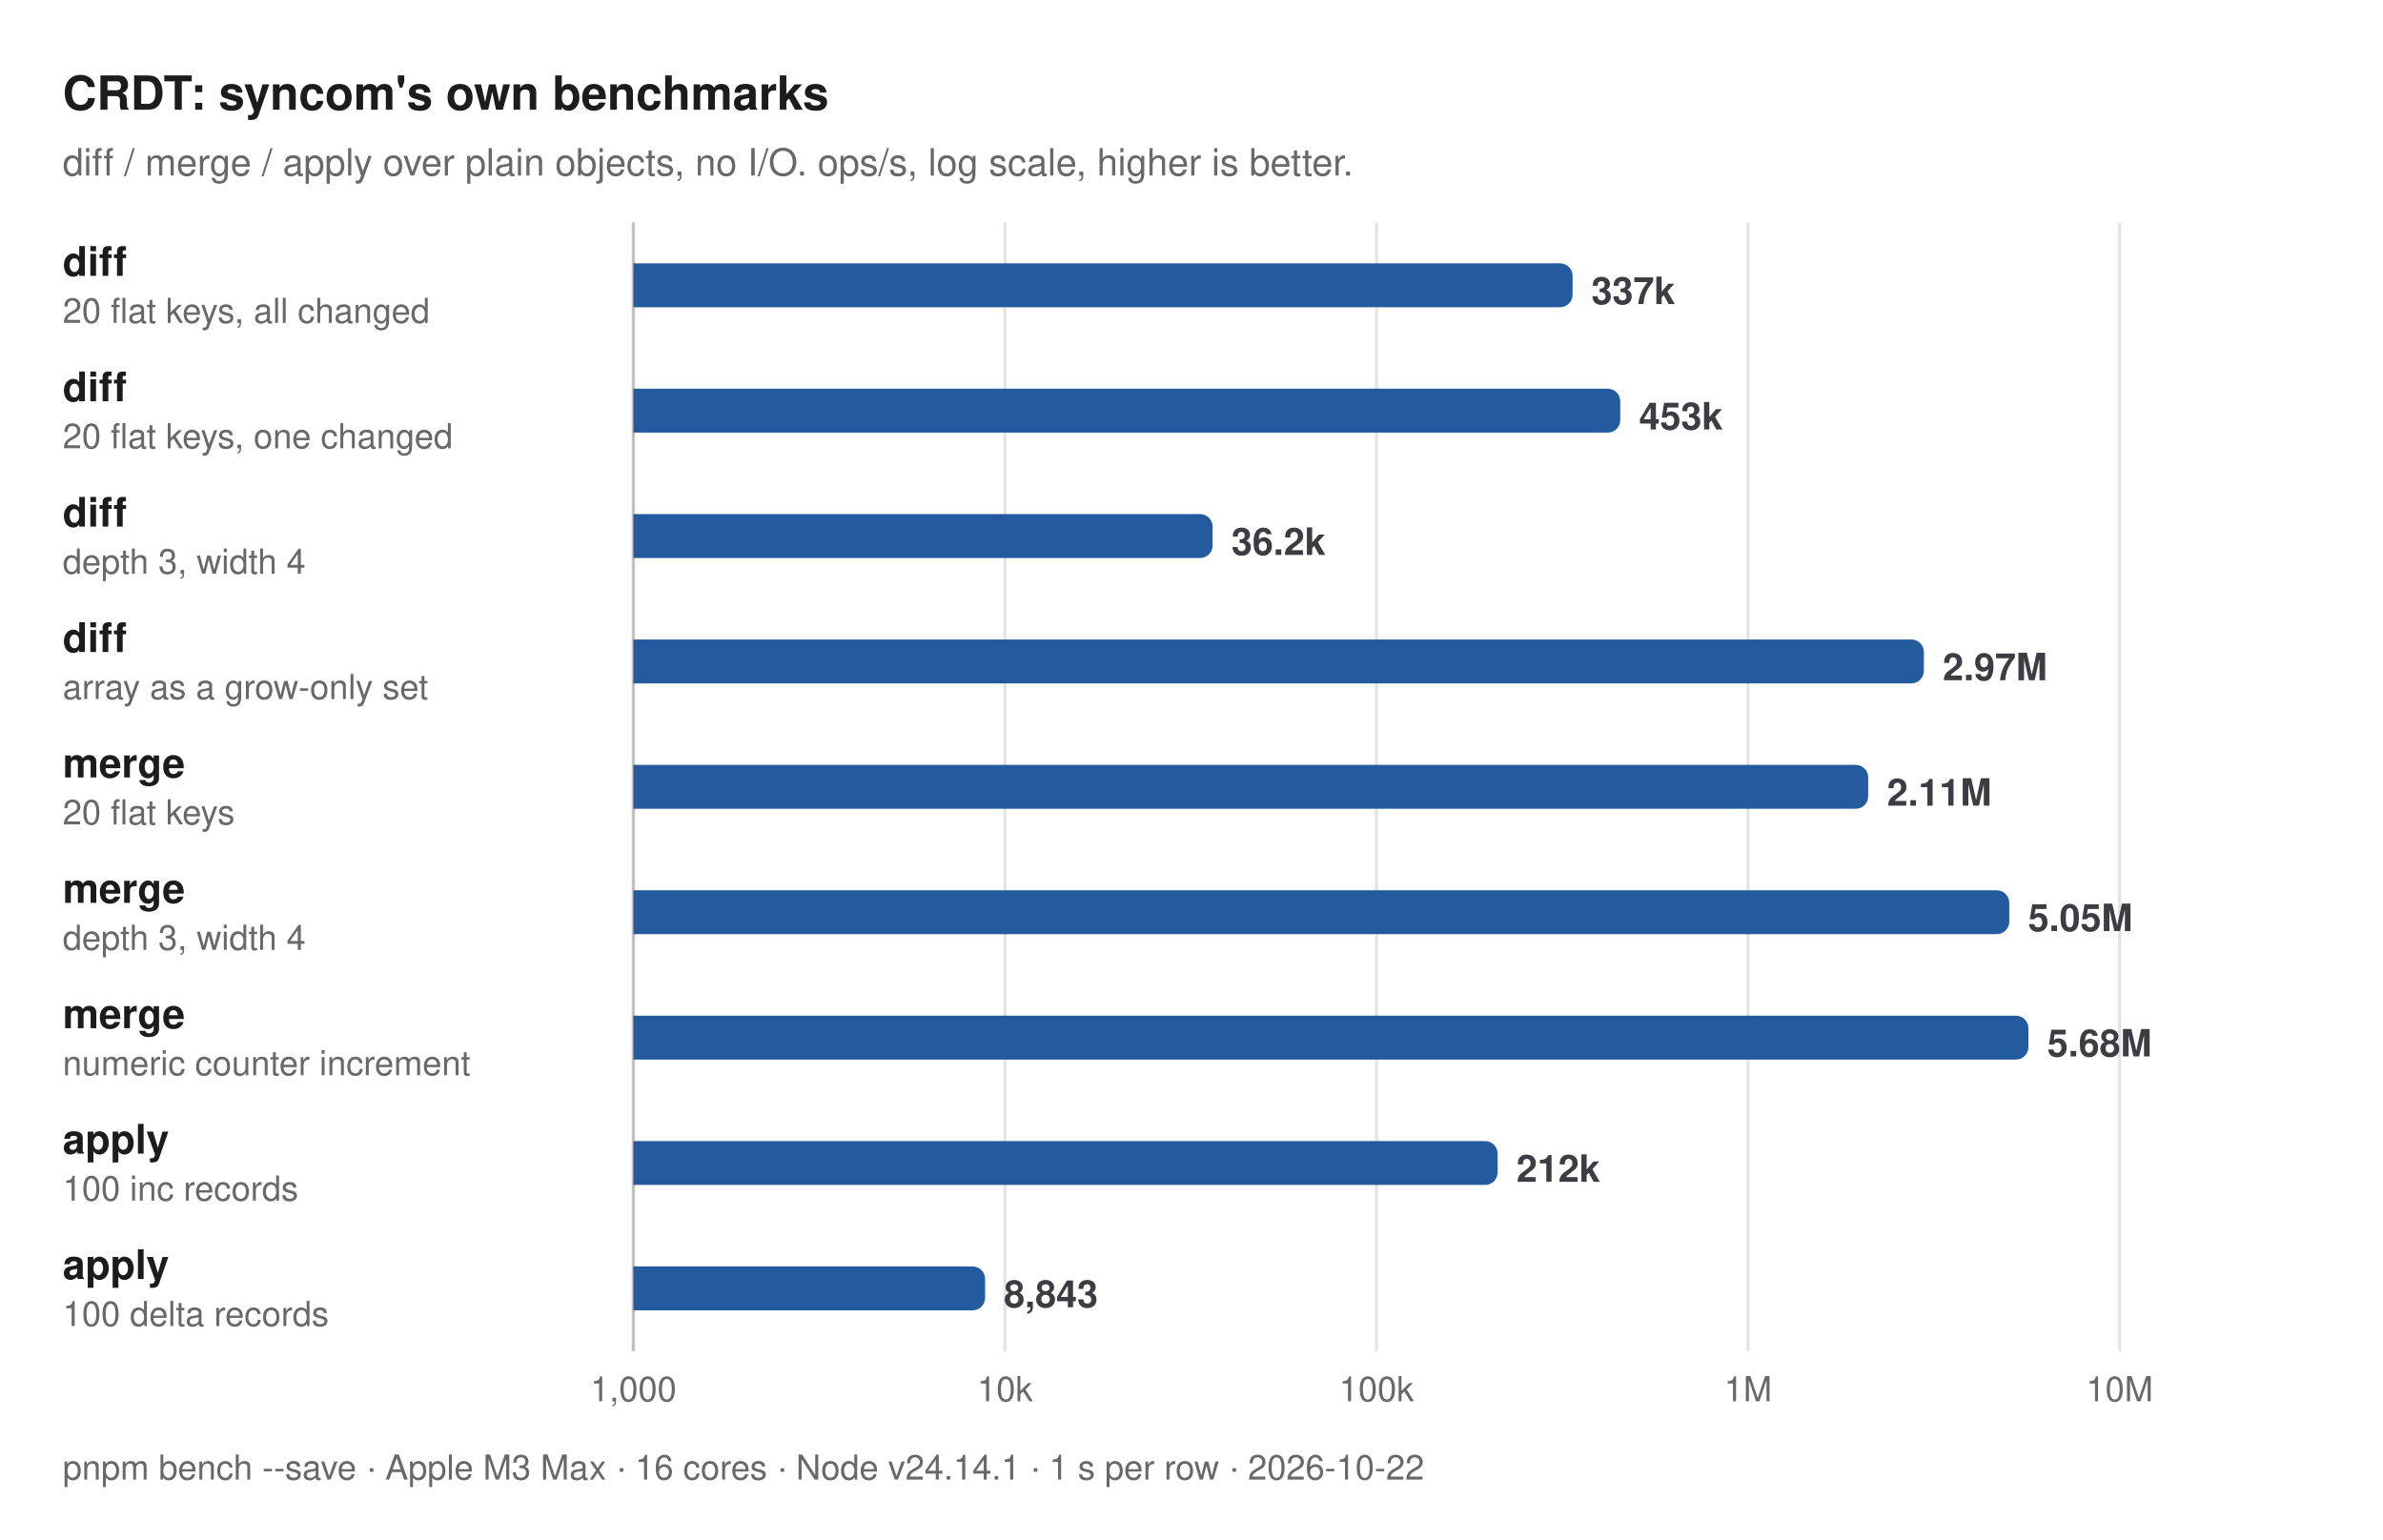
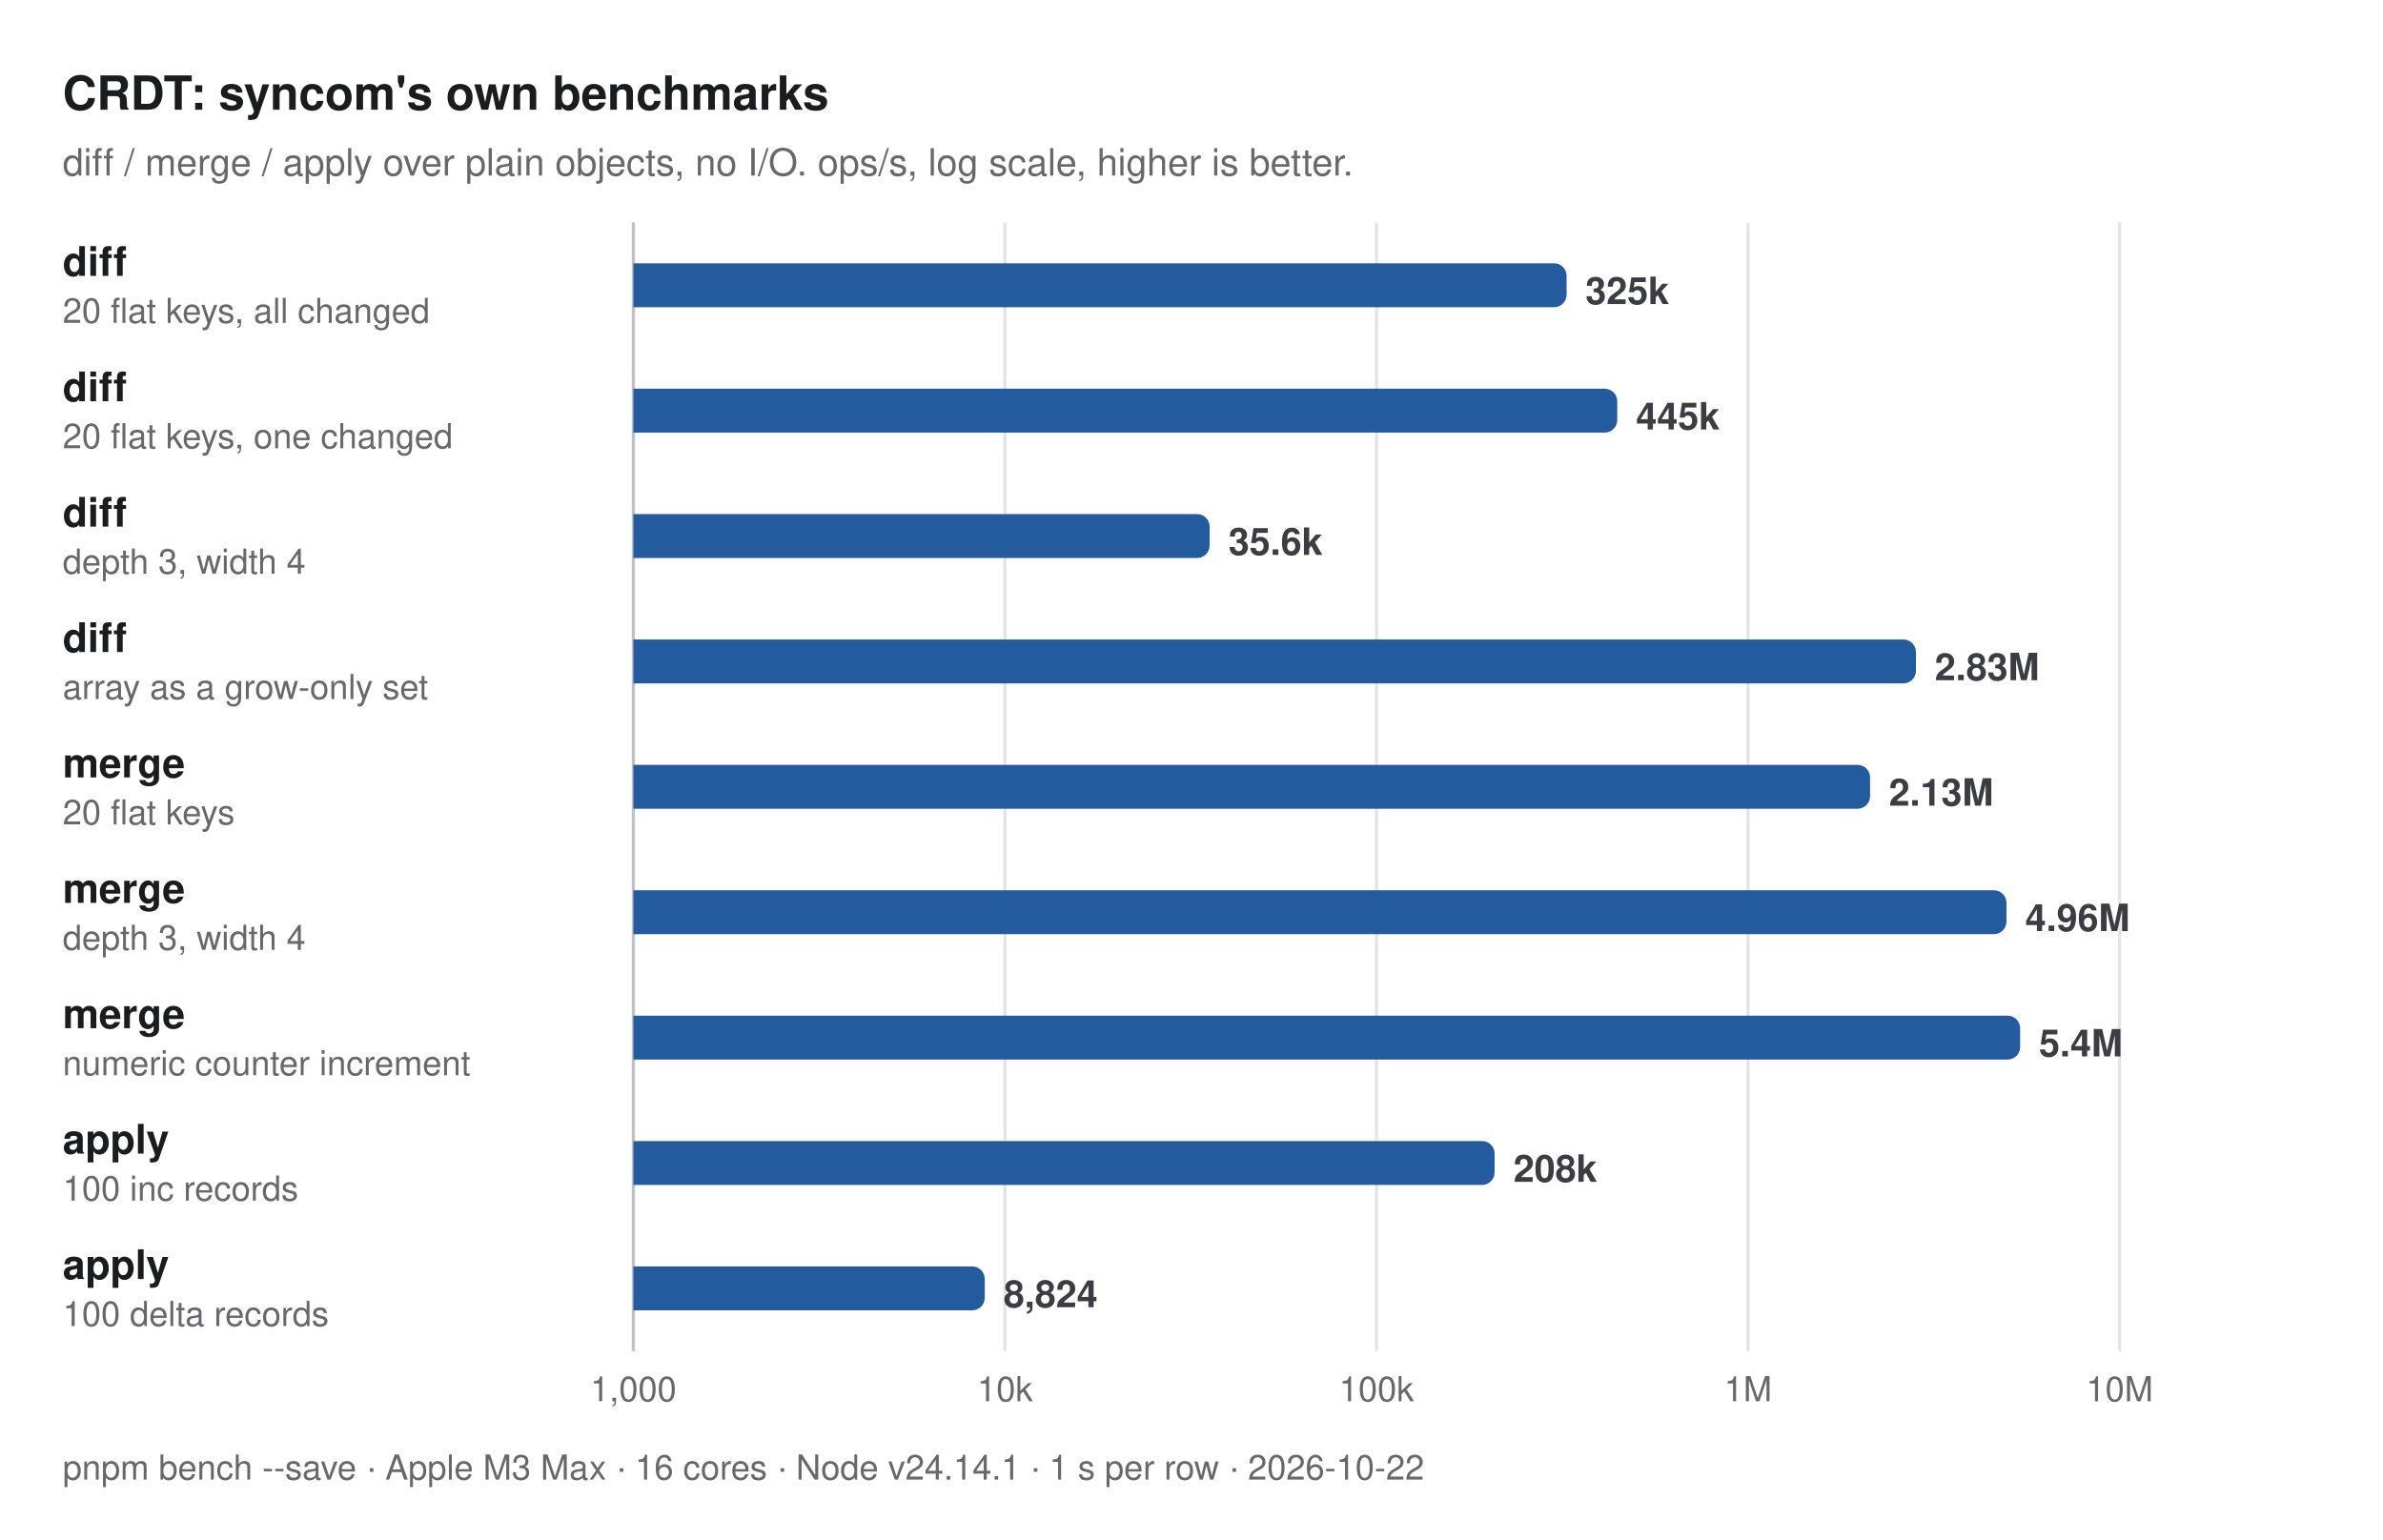
<svg xmlns="http://www.w3.org/2000/svg" width="760" height="491" viewBox="0 0 760 491" role="img" aria-label="CRDT: syncom's own benchmarks. diff / merge / apply over plain objects, no I/O. ops/s, log scale, higher is better.">
  <style>
  text { font-family: -apple-system, BlinkMacSystemFont, "Segoe UI", Helvetica, Arial, sans-serif; }
  .title { font-size: 15px; font-weight: 700; fill: #1b1c1e; }
  .subtitle, .caption { font-size: 12px; fill: #67676c; }
  .caption { font-size: 11px; }
  .group { font-size: 11px; font-weight: 600; letter-spacing: 0.06em; fill: #67676c; }
  .label { font-size: 13px; font-weight: 600; fill: #1b1c1e; }
  .label.primary, .label.secondary { font-weight: 700; }
  .sublabel { font-size: 11px; fill: #67676c; }
  .value { font-size: 12px; font-weight: 600; fill: #3c3c43; font-variant-numeric: tabular-nums; }
  .value.small { font-size: 10px; }
  .legend { font-size: 11px; fill: #3c3c43; }
  .tick { font-size: 11px; fill: #67676c; font-variant-numeric: tabular-nums; }
  .grid { stroke: #e4e4e7; stroke-width: 1; }
  .axis { stroke: #c2c2c4; stroke-width: 1; }
  .ref { stroke: #67676c; stroke-width: 1; stroke-dasharray: 3 3; }
  .bar { fill: #c4c6cc; }
  .bar.primary { fill: #245a9e; }
  .bar.secondary { fill: #5e9be6; }
  @media (prefers-color-scheme: dark) {
    .title, .label { fill: #dfdfd6; }
    .subtitle, .caption, .group, .sublabel, .tick { fill: #98989f; }
    .value, .legend { fill: #c2c2c4; }
    .grid { stroke: #2e2e32; }
    .axis { stroke: #48484c; }
    .ref { stroke: #98989f; }
    .bar { fill: #46474e; }
    .bar.primary { fill: #8dbcf2; }
    .bar.secondary { fill: #3d7bd0; }
  }
</style>
  <text class="title" x="20" y="35">CRDT: syncom's own benchmarks</text>
  <text class="subtitle" x="20" y="56">diff / merge / apply over plain objects, no I/O. ops/s, log scale, higher is better.</text>
  <line class="grid" x1="202" y1="71" x2="202" y2="431" />
  <text class="tick" x="202" y="447" text-anchor="middle">1,000</text>
  <line class="grid" x1="320.5" y1="71" x2="320.5" y2="431" />
  <text class="tick" x="320.5" y="447" text-anchor="middle">10k</text>
  <line class="grid" x1="439" y1="71" x2="439" y2="431" />
  <text class="tick" x="439" y="447" text-anchor="middle">100k</text>
  <line class="grid" x1="557.5" y1="71" x2="557.5" y2="431" />
  <text class="tick" x="557.5" y="447" text-anchor="middle">1M</text>
  <line class="grid" x1="676" y1="71" x2="676" y2="431" />
  <text class="tick" x="676" y="447" text-anchor="middle">10M</text>
  <line class="axis" x1="202" y1="71" x2="202" y2="431" />
  <g>
    <text class="label primary" x="20" y="88">diff</text>
    <text class="sublabel" x="20" y="103">20 flat keys, all changed</text>
-     <path class="bar primary" d="M202,84H497.539A4,4 0 0 1 501.539,88V94A4,4 0 0 1 497.539,98H202Z" />
-     <text class="value" x="507.539" y="97">337k</text>
+     <path class="bar primary" d="M202,84H495.632A4,4 0 0 1 499.632,88V94A4,4 0 0 1 495.632,98H202Z" />
+     <text class="value" x="505.632" y="97">325k</text>
  </g>
  <g>
    <text class="label primary" x="20" y="128">diff</text>
    <text class="sublabel" x="20" y="143">20 flat keys, one changed</text>
-     <path class="bar primary" d="M202,124H512.743A4,4 0 0 1 516.743,128V134A4,4 0 0 1 512.743,138H202Z" />
-     <text class="value" x="522.743" y="137">453k</text>
+     <path class="bar primary" d="M202,124H511.782A4,4 0 0 1 515.782,128V134A4,4 0 0 1 511.782,138H202Z" />
+     <text class="value" x="521.782" y="137">445k</text>
  </g>
  <g>
    <text class="label primary" x="20" y="168">diff</text>
    <text class="sublabel" x="20" y="183">depth 3, width 4</text>
-     <path class="bar primary" d="M202,164H382.737A4,4 0 0 1 386.737,168V174A4,4 0 0 1 382.737,178H202Z" />
-     <text class="value" x="392.737" y="177">36.2k</text>
+     <path class="bar primary" d="M202,164H381.793A4,4 0 0 1 385.793,168V174A4,4 0 0 1 381.793,178H202Z" />
+     <text class="value" x="391.793" y="177">35.6k</text>
  </g>
  <g>
    <text class="label primary" x="20" y="208">diff</text>
    <text class="sublabel" x="20" y="223">array as a grow-only set</text>
-     <path class="bar primary" d="M202,204H609.573A4,4 0 0 1 613.573,208V214A4,4 0 0 1 609.573,218H202Z" />
-     <text class="value" x="619.573" y="217">2.97M</text>
+     <path class="bar primary" d="M202,204H607.045A4,4 0 0 1 611.045,208V214A4,4 0 0 1 607.045,218H202Z" />
+     <text class="value" x="617.045" y="217">2.83M</text>
  </g>
  <g>
    <text class="label primary" x="20" y="248">merge</text>
    <text class="sublabel" x="20" y="263">20 flat keys</text>
-     <path class="bar primary" d="M202,244H591.818A4,4 0 0 1 595.818,248V254A4,4 0 0 1 591.818,258H202Z" />
-     <text class="value" x="601.818" y="257">2.11M</text>
+     <path class="bar primary" d="M202,244H592.414A4,4 0 0 1 596.414,248V254A4,4 0 0 1 592.414,258H202Z" />
+     <text class="value" x="602.414" y="257">2.13M</text>
  </g>
  <g>
    <text class="label primary" x="20" y="288">merge</text>
    <text class="sublabel" x="20" y="303">depth 3, width 4</text>
-     <path class="bar primary" d="M202,284H636.807A4,4 0 0 1 640.807,288V294A4,4 0 0 1 636.807,298H202Z" />
-     <text class="value" x="646.807" y="297">5.05M</text>
+     <path class="bar primary" d="M202,284H635.914A4,4 0 0 1 639.914,288V294A4,4 0 0 1 635.914,298H202Z" />
+     <text class="value" x="645.914" y="297">4.96M</text>
  </g>
  <g>
    <text class="label primary" x="20" y="328">merge</text>
    <text class="sublabel" x="20" y="343">numeric counter increment</text>
-     <path class="bar primary" d="M202,324H642.914A4,4 0 0 1 646.914,328V334A4,4 0 0 1 642.914,338H202Z" />
-     <text class="value" x="652.914" y="337">5.68M</text>
+     <path class="bar primary" d="M202,324H640.273A4,4 0 0 1 644.273,328V334A4,4 0 0 1 640.273,338H202Z" />
+     <text class="value" x="650.273" y="337">5.4M</text>
  </g>
  <g>
    <text class="label primary" x="20" y="368">apply</text>
    <text class="sublabel" x="20" y="383">100 inc records</text>
-     <path class="bar primary" d="M202,364H473.625A4,4 0 0 1 477.625,368V374A4,4 0 0 1 473.625,378H202Z" />
-     <text class="value" x="483.625" y="377">212k</text>
+     <path class="bar primary" d="M202,364H472.677A4,4 0 0 1 476.677,368V374A4,4 0 0 1 472.677,378H202Z" />
+     <text class="value" x="482.677" y="377">208k</text>
  </g>
  <g>
    <text class="label primary" x="20" y="408">apply</text>
    <text class="sublabel" x="20" y="423">100 delta records</text>
-     <path class="bar primary" d="M202,404H310.172A4,4 0 0 1 314.172,408V414A4,4 0 0 1 310.172,418H202Z" />
-     <text class="value" x="320.172" y="417">8,843</text>
+     <path class="bar primary" d="M202,404H310.061A4,4 0 0 1 314.061,408V414A4,4 0 0 1 310.061,418H202Z" />
+     <text class="value" x="320.061" y="417">8,824</text>
  </g>
  <text class="caption" x="20" y="472">pnpm bench --save · Apple M3 Max · 16 cores · Node v24.14.1 · 1 s per row · 2026-10-22</text>
</svg>
